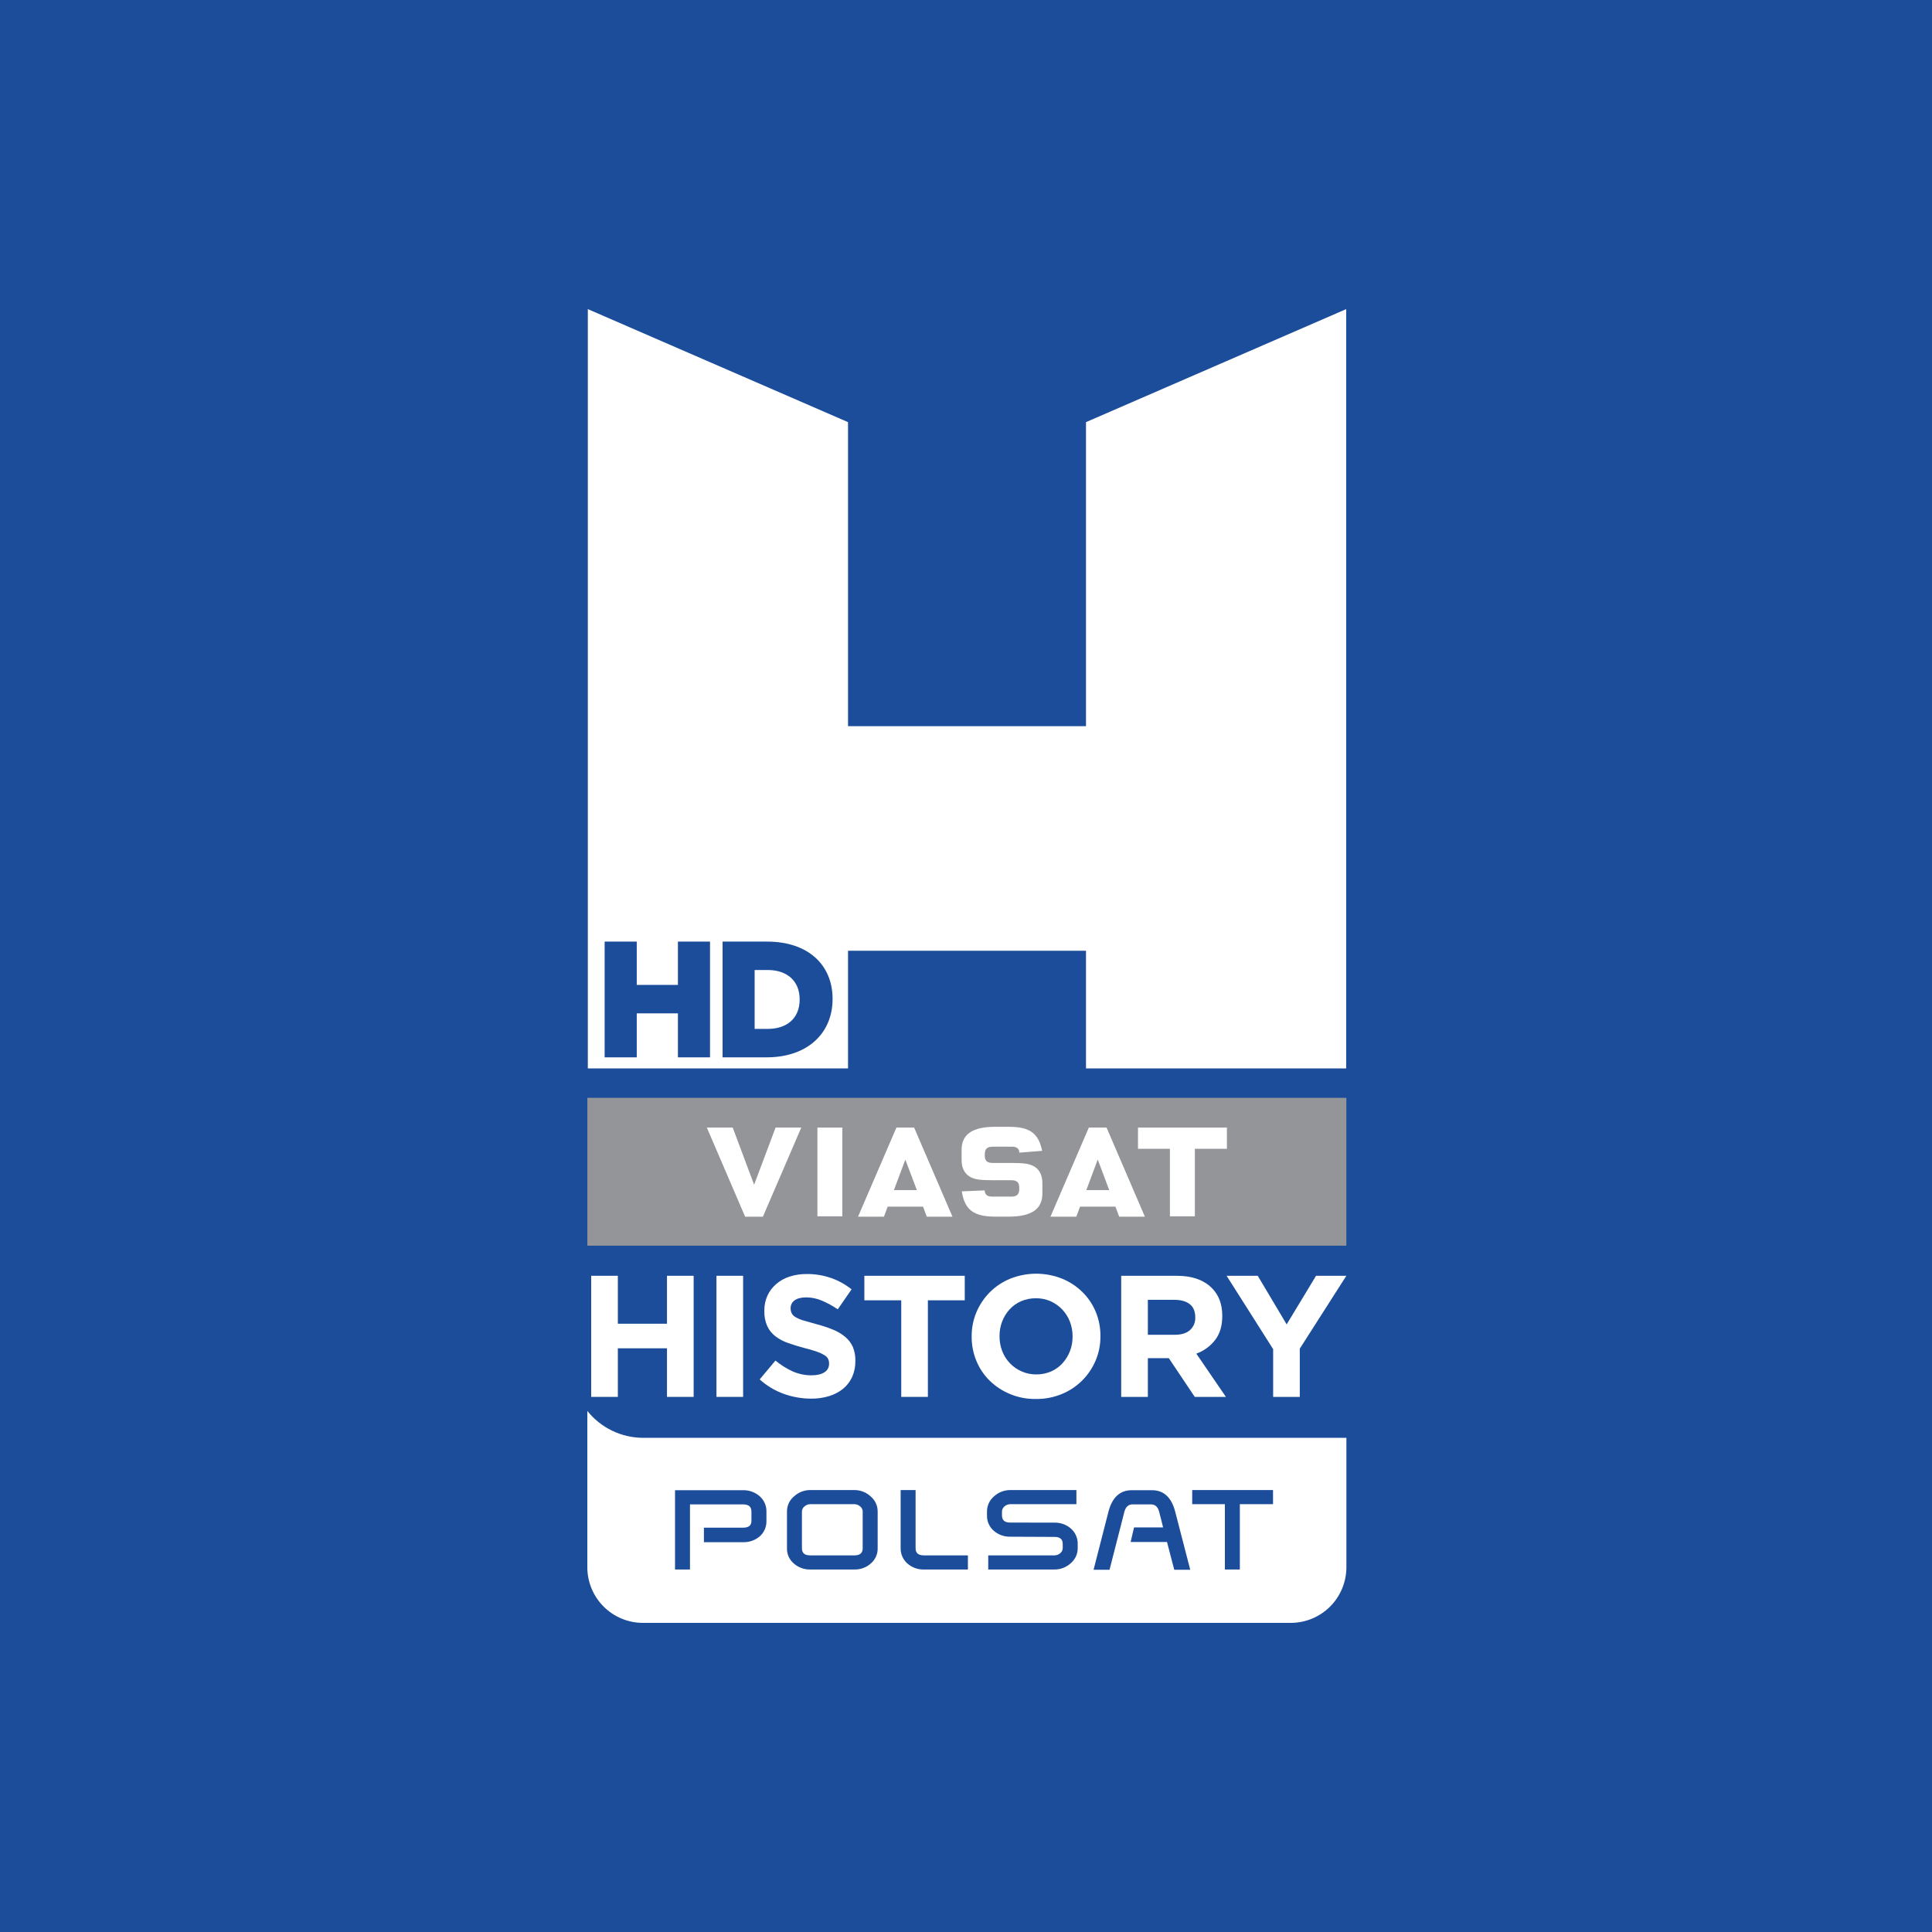
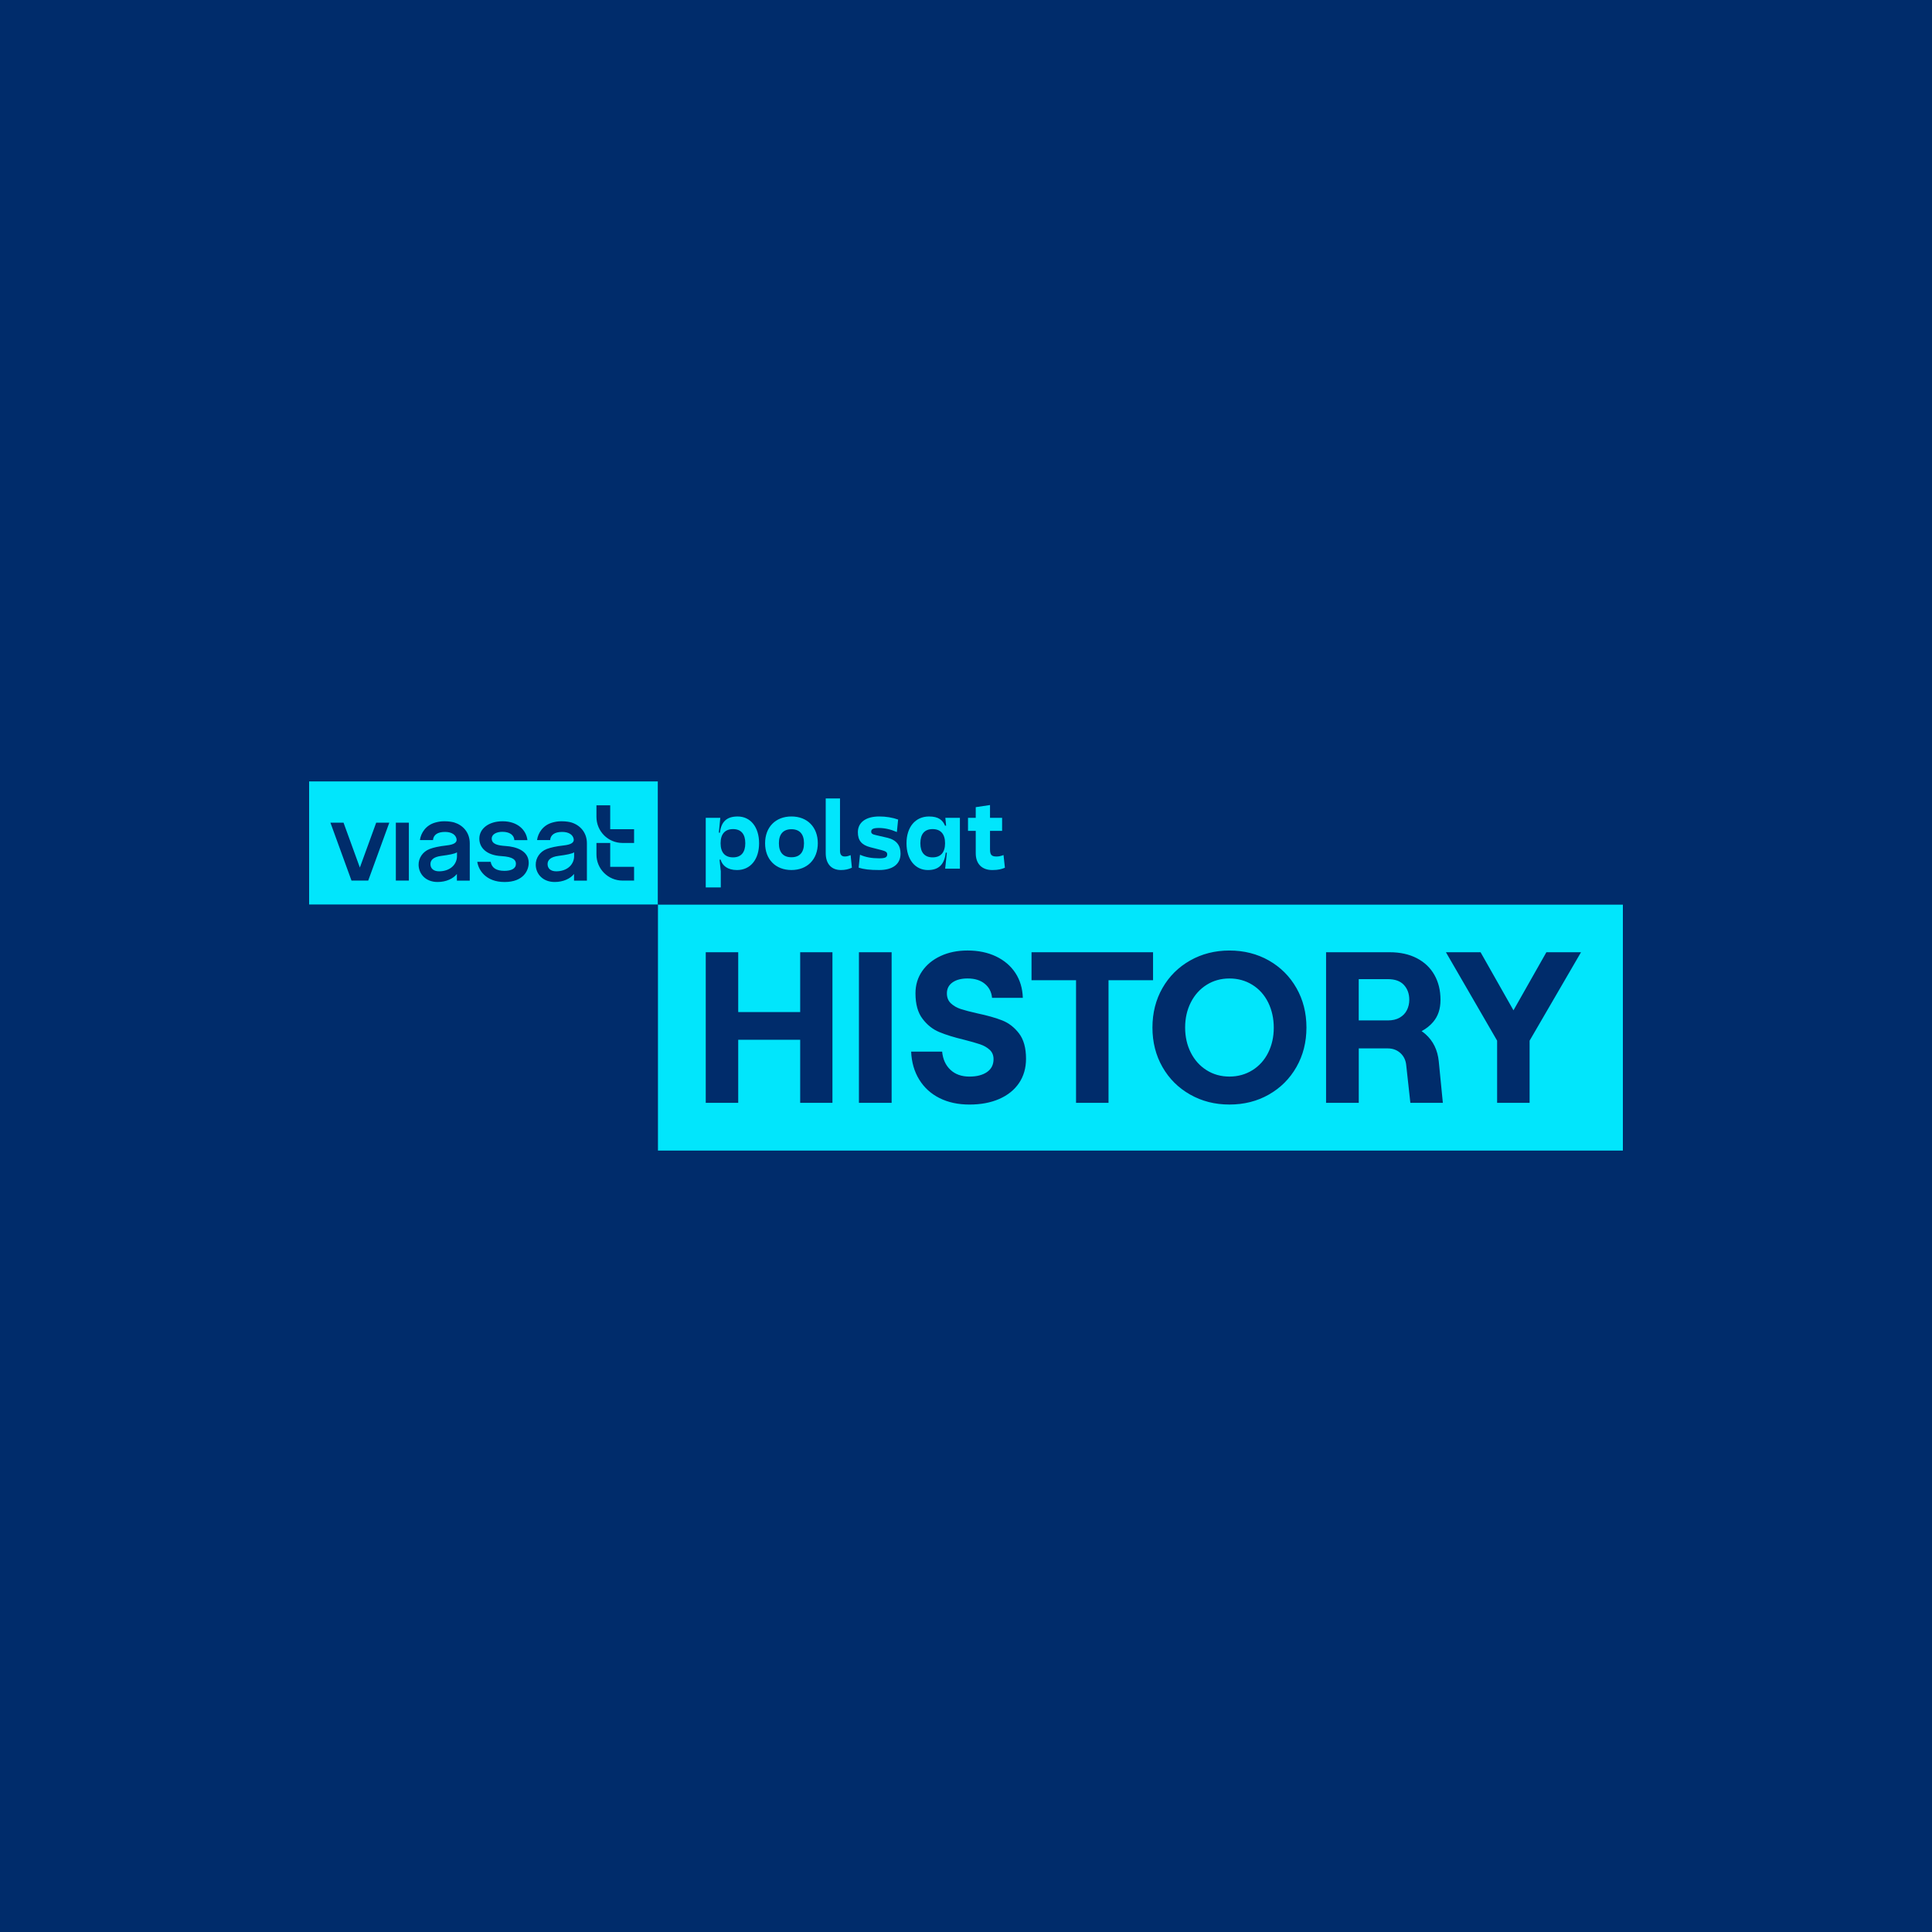
<svg xmlns="http://www.w3.org/2000/svg" width="250" height="250" viewBox="0 0 250 250" fill="none">
-   <rect width="250" height="250" fill="#1B4D9B" />
-   <path d="M174.197 40L140.527 54.625V93.964H109.734V54.625L76.066 40L76.065 40.001V138.254H109.734V123.028H140.527V138.254H174.196L174.197 138.252V40H174.197Z" fill="white" />
-   <path d="M76 182.573V202.808C76.001 203.755 76.189 204.691 76.552 205.565C76.915 206.439 77.447 207.232 78.118 207.9C78.788 208.568 79.583 209.097 80.458 209.457C81.333 209.818 82.27 210.002 83.216 210H167.011C168.921 210.002 170.753 209.246 172.106 207.898C173.458 206.549 174.22 204.718 174.223 202.808V186.053H83.216C81.83 186.05 80.461 185.736 79.212 185.134C77.963 184.531 76.865 183.656 76 182.573Z" fill="white" />
-   <path d="M99.177 196.81C99.186 197.186 99.114 197.56 98.964 197.905C98.814 198.249 98.59 198.557 98.308 198.806C97.715 199.311 96.957 199.579 96.178 199.559H91.086V197.678H96.178C96.881 197.678 97.235 197.389 97.235 196.81V195.598C97.235 194.976 96.881 194.669 96.178 194.669H89.284V203.092H87.348V192.831H96.163C96.947 192.817 97.709 193.095 98.299 193.611C98.582 193.858 98.806 194.164 98.958 194.507C99.11 194.85 99.184 195.222 99.177 195.598V196.81Z" fill="#1B4D9B" />
-   <path d="M111.632 200.345V195.581C111.63 195.454 111.599 195.329 111.541 195.216C111.484 195.102 111.401 195.003 111.3 194.926C111.099 194.75 110.843 194.649 110.575 194.642H104.832C104.563 194.644 104.304 194.745 104.105 194.926C104.004 195.003 103.921 195.102 103.863 195.216C103.805 195.329 103.773 195.454 103.769 195.581V200.345C103.769 200.959 104.118 201.265 104.832 201.265H110.575C111.278 201.265 111.632 200.959 111.632 200.345ZM113.569 200.324C113.58 200.702 113.506 201.077 113.352 201.422C113.198 201.767 112.968 202.073 112.679 202.317C112.097 202.832 111.342 203.109 110.565 203.092H104.842C104.061 203.109 103.303 202.832 102.717 202.317C102.429 202.072 102.2 201.766 102.048 201.421C101.895 201.076 101.822 200.701 101.835 200.324V195.581C101.832 195.207 101.914 194.837 102.073 194.498C102.232 194.16 102.466 193.861 102.756 193.624C103.324 193.101 104.069 192.81 104.842 192.812H110.565C111.336 192.811 112.08 193.102 112.647 193.624C112.936 193.862 113.168 194.161 113.328 194.499C113.487 194.838 113.569 195.207 113.569 195.581L113.569 200.324Z" fill="#1B4D9B" />
-   <path d="M125.246 203.092H119.536C118.758 203.11 118.001 202.833 117.417 202.317C117.135 202.069 116.911 201.761 116.76 201.417C116.609 201.073 116.535 200.7 116.543 200.324V192.812H118.477V200.344C118.477 200.959 118.828 201.264 119.536 201.264H125.246L125.246 203.092Z" fill="#1B4D9B" />
-   <path d="M139.287 194.639H130.71C130.441 194.645 130.184 194.746 129.982 194.924C129.884 195.004 129.804 195.104 129.747 195.217C129.691 195.331 129.659 195.455 129.655 195.581V196.096C129.655 196.714 130.007 197.019 130.71 197.019L136.447 197.029C137.218 197.009 137.97 197.276 138.555 197.778C138.845 198.027 139.076 198.336 139.232 198.685C139.387 199.033 139.464 199.412 139.455 199.794V200.333C139.457 200.707 139.376 201.077 139.217 201.417C139.059 201.756 138.827 202.056 138.539 202.295C137.969 202.812 137.226 203.096 136.456 203.092H127.877V201.264H136.461C136.727 201.26 136.983 201.163 137.185 200.99C137.287 200.913 137.369 200.814 137.427 200.7C137.484 200.586 137.514 200.46 137.516 200.333V199.794C137.516 199.172 137.167 198.875 136.461 198.875L130.723 198.849C129.946 198.867 129.19 198.596 128.602 198.088C128.315 197.843 128.087 197.537 127.934 197.192C127.781 196.847 127.707 196.473 127.718 196.096V195.581C127.717 195.207 127.799 194.838 127.958 194.499C128.116 194.16 128.347 193.86 128.634 193.62C129.206 193.101 129.951 192.813 130.723 192.812H139.287L139.287 194.639Z" fill="#1B4D9B" />
-   <path d="M154.016 203.124H151.948L151.009 199.533H146.302L146.745 197.649H150.503C150.422 197.335 150.164 196.222 149.987 195.598C149.819 194.978 149.462 194.665 148.941 194.665H146.562C146.026 194.665 145.67 194.978 145.501 195.598L143.574 203.124H141.508L143.435 195.607C143.917 193.763 144.923 192.832 146.445 192.832H149.061C150.586 192.832 151.597 193.763 152.069 195.607L154.016 203.124Z" fill="#1B4D9B" />
-   <path d="M164.729 194.639H160.436V203.092H158.499V194.639H154.271V192.812H164.729V194.639Z" fill="#1B4D9B" />
-   <path d="M174.217 142.058H76.005V161.191H174.217V142.058Z" fill="#939598" />
-   <path d="M133.7 150.874C133.114 150.575 132.446 150.484 130.711 150.484H128.445C127.724 150.484 127.428 150.197 127.428 149.508V149.36C127.427 149.328 127.429 149.296 127.434 149.264C127.464 148.645 127.772 148.381 128.445 148.381H130.916C131.178 148.359 131.439 148.428 131.657 148.576C131.674 148.588 131.688 148.602 131.7 148.61C131.831 148.761 131.904 148.954 131.904 149.153C132.195 149.134 134.54 148.944 134.853 148.918C134.799 148.649 134.728 148.384 134.641 148.124C134.076 146.437 132.907 145.809 130.55 145.809H128.756C125.851 145.809 124.432 146.776 124.432 148.766V150.123C124.432 151.173 124.854 151.957 125.621 152.331C126.206 152.635 126.87 152.721 128.605 152.721H130.873C131.592 152.721 131.891 153.003 131.891 153.689V153.849C131.891 154.542 131.583 154.843 130.873 154.843H128.406C128.032 154.843 127.78 154.764 127.617 154.594C127.486 154.437 127.414 154.24 127.412 154.035C127.135 154.052 124.768 154.148 124.46 154.161C124.814 156.541 126.003 157.431 128.756 157.431H130.55C133.471 157.431 134.883 156.46 134.883 154.451V153.085C134.883 152.032 134.463 151.247 133.7 150.874Z" fill="white" />
-   <path d="M158.76 145.909H147.255V148.653H151.387V157.392H154.613V148.653H158.76V145.909Z" fill="white" />
-   <path d="M115.672 154L117.151 150.055L118.641 154H115.672ZM118.288 145.909H115.996L111.029 157.44H114.382L114.863 156.141H119.442L119.927 157.44H123.248L118.288 145.909Z" fill="white" />
-   <path d="M140.568 154L142.048 150.041L143.535 154H140.568ZM143.188 145.909H140.894L135.927 157.44H139.275L139.757 156.141H144.336L144.826 157.44H148.149L143.188 145.909Z" fill="white" />
-   <path d="M97.582 153.303L94.813 145.909H91.466L96.42 157.44H98.718L103.684 145.909H100.358L97.582 153.303Z" fill="white" />
-   <path d="M108.999 145.909H105.774V157.392H108.999V145.909Z" fill="white" />
-   <path d="M76.501 165.085H79.948V171.289H86.308V165.085H89.758V180.757H86.308V174.469H79.948V180.757H76.501V165.085Z" fill="white" />
-   <path d="M96.159 165.085H92.709V180.757H96.159V165.085Z" fill="white" />
-   <path d="M104.952 180.984C103.755 180.982 102.567 180.775 101.439 180.372C100.28 179.959 99.214 179.322 98.303 178.495L100.341 176.056C101.013 176.613 101.753 177.08 102.544 177.447C103.323 177.793 104.167 177.97 105.019 177.965C105.737 177.965 106.29 177.828 106.689 177.568C106.875 177.454 107.028 177.293 107.132 177.101C107.236 176.909 107.287 176.693 107.281 176.475V176.431C107.285 176.228 107.243 176.027 107.157 175.842C107.051 175.64 106.887 175.474 106.687 175.363C106.384 175.176 106.061 175.025 105.724 174.91C105.196 174.726 104.658 174.569 104.114 174.44C103.324 174.227 102.601 174.01 101.962 173.778C101.372 173.575 100.817 173.28 100.32 172.902C99.874 172.554 99.516 172.104 99.278 171.591C99.012 170.975 98.884 170.307 98.905 169.636V169.589C98.896 168.922 99.032 168.261 99.305 167.653C99.57 167.082 99.954 166.575 100.43 166.164C100.934 165.726 101.522 165.397 102.158 165.195C102.873 164.964 103.62 164.851 104.371 164.858C105.449 164.845 106.521 165.019 107.539 165.372C108.5 165.709 109.397 166.205 110.193 166.841L108.403 169.427C107.756 168.982 107.065 168.603 106.341 168.298C105.704 168.027 105.019 167.885 104.326 167.881C103.653 167.881 103.15 168.017 102.813 168.271C102.657 168.382 102.529 168.529 102.441 168.7C102.353 168.87 102.307 169.059 102.307 169.251V169.301C102.303 169.529 102.355 169.755 102.457 169.959C102.582 170.174 102.765 170.348 102.986 170.462C103.315 170.645 103.664 170.788 104.027 170.887C104.469 171.021 105.024 171.179 105.702 171.361C106.424 171.547 107.133 171.784 107.823 172.068C108.392 172.298 108.922 172.617 109.393 173.012C109.807 173.362 110.138 173.8 110.36 174.295C110.588 174.858 110.698 175.461 110.684 176.068V176.117C110.696 176.83 110.552 177.538 110.262 178.19C109.991 178.783 109.587 179.306 109.082 179.719C108.545 180.143 107.932 180.462 107.277 180.658C106.523 180.885 105.739 180.995 104.952 180.984Z" fill="white" />
-   <path d="M116.621 168.26H111.848V165.086H124.839V168.26H120.068V180.758H116.621V168.26Z" fill="white" />
-   <path d="M134.086 177.848C134.743 177.856 135.395 177.728 136 177.47C136.562 177.225 137.066 176.866 137.48 176.415C137.893 175.959 138.22 175.432 138.443 174.859C138.677 174.254 138.795 173.611 138.79 172.963V172.924C138.794 172.272 138.676 171.625 138.443 171.017C137.993 169.846 137.1 168.9 135.957 168.383C135.353 168.118 134.7 167.986 134.041 167.995C133.387 167.988 132.74 168.117 132.139 168.374C131.573 168.616 131.064 168.974 130.647 169.427C130.232 169.882 129.905 170.411 129.683 170.986C129.452 171.588 129.335 172.229 129.339 172.874V172.924C129.335 173.573 129.452 174.218 129.683 174.825C129.906 175.408 130.242 175.94 130.672 176.392C131.102 176.841 131.616 177.203 132.184 177.455C132.783 177.72 133.431 177.854 134.086 177.848ZM134.041 181.029C131.817 181.062 129.671 180.213 128.071 178.667C127.331 177.94 126.746 177.071 126.35 176.112C125.935 175.114 125.725 174.043 125.733 172.963V172.924C125.725 171.843 125.938 170.773 126.358 169.777C126.767 168.815 127.357 167.941 128.096 167.201C128.852 166.448 129.752 165.854 130.741 165.453C132.887 164.603 135.276 164.603 137.422 165.453C138.402 165.853 139.296 166.439 140.055 167.179C140.793 167.906 141.38 168.772 141.78 169.728C142.195 170.724 142.404 171.794 142.395 172.874V172.924C142.404 174.003 142.19 175.072 141.768 176.064C140.939 178.03 139.365 179.586 137.39 180.392C136.327 180.825 135.188 181.042 134.041 181.029Z" fill="white" />
-   <path d="M152.026 172.72C152.877 172.72 153.529 172.52 153.986 172.11C154.212 171.906 154.39 171.656 154.507 171.376C154.625 171.095 154.679 170.793 154.666 170.489V170.449C154.666 169.701 154.429 169.13 153.953 168.756C153.473 168.381 152.807 168.196 151.958 168.196H148.532V172.72L152.026 172.72ZM145.082 165.085H152.247C154.235 165.085 155.759 165.615 156.818 166.674C157.713 167.568 158.161 168.766 158.161 170.257V170.303C158.161 171.57 157.85 172.605 157.229 173.402C156.605 174.208 155.763 174.817 154.802 175.158L158.632 180.758H154.603L151.241 175.744H148.532V180.758H145.082V165.085Z" fill="white" />
-   <path d="M164.744 174.579L158.722 165.085H162.751L166.493 171.376L170.297 165.085H174.218L168.192 174.513V180.757H164.744V174.579Z" fill="white" />
-   <path d="M78.24 121.842H82.395V127.446H87.723V121.842H91.875V136.82H87.723V131.128H82.395V136.82H78.24V121.842Z" fill="#1B4D9B" />
-   <path d="M99.344 133.14C101.823 133.14 103.474 131.772 103.474 129.354V129.307C103.474 126.915 101.823 125.518 99.344 125.518H97.65V133.14H99.344ZM93.501 121.843H99.279C104.63 121.843 107.735 124.92 107.735 129.24V129.288C107.735 133.61 104.588 136.819 99.193 136.819H93.501V121.843Z" fill="#1B4D9B" />
+   <rect width="250" height="250" fill="#002C6B" />
+   <path d="M85.141 101.116H40V117.04H85.141V101.116Z" fill="#01E6FC" />
+   <path d="M61.761 111.518H63.493C63.631 112.307 64.226 112.686 65.266 112.686C66.159 112.686 66.76 112.403 66.76 111.783C66.76 111.29 66.436 110.87 64.857 110.778C62.944 110.669 62.026 109.685 62.026 108.519C62.026 107.227 63.241 106.272 65.034 106.272C67.023 106.272 68.108 107.45 68.247 108.71H66.555C66.524 108.045 65.934 107.636 65.005 107.636C64.283 107.636 63.629 107.936 63.629 108.508C63.629 109.239 64.422 109.407 65.439 109.474C66.76 109.559 68.415 110.065 68.415 111.656C68.415 112.611 67.754 114.132 65.293 114.132C62.832 114.132 61.906 112.546 61.761 111.518ZM48.679 106.455L46.566 112.26L44.454 106.455H42.758L45.483 113.947H47.648L50.375 106.455C50.375 106.455 48.679 106.455 48.679 106.455ZM51.222 106.455H52.907V113.947H51.222C51.222 113.947 51.222 106.455 51.222 106.455ZM59.12 113.093C58.65 113.687 57.743 114.13 56.625 114.13C55.073 114.13 54.191 113.086 54.166 111.922C54.146 111.054 54.689 110.203 55.601 109.858C56.112 109.665 56.811 109.508 57.801 109.397C58.718 109.295 59.154 109.034 59.08 108.58C58.991 108.024 58.448 107.65 57.586 107.65C56.61 107.65 56.083 108.04 56.029 108.709L54.337 108.703C54.46 107.81 55.084 106.76 56.376 106.424C56.771 106.321 57.05 106.272 57.531 106.272C58.09 106.272 58.56 106.36 58.796 106.433C59.892 106.775 60.787 107.709 60.787 109.12V113.955H59.121V113.093C59.121 113.093 59.12 113.093 59.12 113.093ZM59.134 110.809V110.289C58.884 110.473 58.14 110.618 57.1 110.753C56.133 110.879 55.699 111.257 55.699 111.81C55.699 112.362 56.08 112.748 56.821 112.748C57.463 112.748 58.103 112.555 58.553 112.133C58.932 111.779 59.132 111.275 59.132 110.811L59.134 110.809ZM74.277 113.093C73.807 113.687 72.901 114.13 71.782 114.13C70.231 114.13 69.348 113.086 69.323 111.922C69.303 111.054 69.847 110.203 70.758 109.858C71.269 109.665 71.968 109.508 72.958 109.397C73.875 109.295 74.311 109.034 74.238 108.58C74.148 108.024 73.605 107.65 72.744 107.65C71.768 107.65 71.24 108.04 71.187 108.709L69.494 108.703C69.618 107.81 70.242 106.76 71.534 106.424C71.929 106.321 72.207 106.272 72.688 106.272C73.248 106.272 73.718 106.36 73.954 106.433C75.049 106.775 75.945 107.709 75.945 109.12V113.955H74.279V113.093L74.277 113.093ZM74.291 110.809V110.289C74.041 110.473 73.298 110.618 72.257 110.753C71.291 110.879 70.856 111.257 70.856 111.81C70.856 112.362 71.237 112.748 71.979 112.748C72.62 112.748 73.26 112.555 73.71 112.133C74.089 111.779 74.29 111.275 74.29 110.811L74.291 110.809ZM78.96 107.298V104.208H77.18V105.706C77.18 107.568 78.69 109.079 80.552 109.079H82.05V107.298L78.96 107.298ZM78.96 112.167V109.077H77.18V110.575C77.18 112.437 78.69 113.947 80.552 113.947H82.05V112.167H78.96Z" fill="#002C6B" />
+   <path d="M210 117.038H85.14V148.884H210V117.038Z" fill="#01E6FC" />
+   <path d="M103.543 123.219H107.718V142.707H103.543V134.549H95.525V142.705H91.323V123.219H95.525V130.958H103.543V123.219ZM111.145 142.705H115.376V123.219H111.146L111.145 142.705ZM129.691 132.043C128.848 131.709 127.767 131.402 126.449 131.125C125.542 130.919 124.832 130.735 124.321 130.567C123.812 130.399 123.384 130.152 123.041 129.829C122.698 129.505 122.527 129.073 122.527 128.535C122.527 127.939 122.768 127.471 123.25 127.128C123.733 126.785 124.382 126.613 125.198 126.613C126.126 126.613 126.869 126.84 127.425 127.296C127.983 127.75 128.299 128.358 128.372 129.119H132.353C132.315 127.895 131.995 126.822 131.393 125.903C130.789 124.985 129.954 124.272 128.887 123.76C127.818 123.251 126.589 122.995 125.198 122.995C123.899 122.995 122.739 123.231 121.719 123.705C120.698 124.179 119.901 124.833 119.326 125.668C118.75 126.502 118.462 127.459 118.462 128.535C118.462 129.927 118.763 131.023 119.367 131.82C119.969 132.619 120.693 133.194 121.538 133.546C122.382 133.9 123.463 134.235 124.78 134.549C125.651 134.773 126.333 134.966 126.825 135.134C127.316 135.3 127.729 135.538 128.063 135.843C128.397 136.151 128.564 136.553 128.564 137.055C128.564 137.777 128.28 138.335 127.715 138.725C127.148 139.114 126.394 139.309 125.447 139.309C124.426 139.309 123.606 139.016 122.984 138.431C122.362 137.847 122.005 137.062 121.912 136.079H117.903C117.958 137.454 118.307 138.66 118.947 139.699C119.587 140.739 120.464 141.536 121.577 142.094C122.691 142.65 123.981 142.929 125.447 142.929C126.912 142.929 128.199 142.687 129.302 142.205C130.406 141.722 131.261 141.034 131.863 140.144C132.465 139.252 132.767 138.204 132.767 136.998C132.767 135.606 132.465 134.517 131.863 133.727C131.261 132.939 130.535 132.377 129.691 132.043ZM149.204 123.219H133.479V126.838H139.239V142.705H143.442V126.838H149.204L149.204 123.219ZM167.759 127.854C168.622 129.366 169.053 131.069 169.053 132.962C169.053 134.855 168.622 136.556 167.759 138.07C166.896 139.583 165.709 140.769 164.197 141.633C162.685 142.496 160.982 142.927 159.089 142.927C157.197 142.927 155.517 142.494 153.996 141.633C152.475 140.769 151.281 139.583 150.42 138.07C149.556 136.558 149.126 134.855 149.126 132.962C149.126 131.069 149.558 129.366 150.42 127.854C151.283 126.341 152.475 125.155 153.996 124.291C155.517 123.428 157.215 122.997 159.089 122.997C160.964 122.997 162.683 123.43 164.197 124.291C165.709 125.155 166.898 126.341 167.759 127.854ZM164.825 132.989C164.825 131.8 164.583 130.692 164.101 129.718C163.618 128.744 162.935 127.982 162.054 127.435C161.173 126.888 160.185 126.615 159.089 126.615C157.994 126.615 157.011 126.888 156.139 127.435C155.266 127.984 154.586 128.74 154.094 129.705C153.603 130.671 153.356 131.755 153.356 132.962C153.356 134.168 153.603 135.253 154.094 136.219C154.586 137.184 155.268 137.94 156.139 138.487C157.011 139.034 157.996 139.307 159.089 139.307C160.183 139.307 161.171 139.034 162.054 138.487C162.935 137.94 163.618 137.184 164.101 136.219C164.583 135.253 164.825 134.177 164.825 132.989ZM186.175 137.332L186.704 142.705H182.5L181.971 137.89C181.916 137.221 181.664 136.683 181.219 136.274C180.774 135.867 180.225 135.663 179.576 135.663H175.823V142.705H171.593V123.219H179.83C181.185 123.219 182.357 123.48 183.351 123.998C184.344 124.518 185.099 125.242 185.621 126.17C186.139 127.097 186.4 128.165 186.4 129.371C186.4 130.578 186.08 131.5 185.44 132.252C185.037 132.725 184.542 133.117 183.955 133.429C184.127 133.546 184.292 133.672 184.45 133.811C185.451 134.692 186.026 135.867 186.175 137.332ZM175.819 132.043H179.578C180.189 132.043 180.704 131.923 181.122 131.682L181.124 131.68C181.54 131.439 181.851 131.116 182.055 130.706C182.259 130.299 182.361 129.854 182.361 129.371C182.361 128.592 182.128 127.952 181.665 127.45C181.201 126.949 180.506 126.699 179.578 126.699H175.819C175.819 126.699 175.819 132.043 175.819 132.043ZM200.101 123.219L195.843 130.735L191.585 123.219H187.102L193.727 134.66V142.705H197.931V134.66L204.583 123.219L200.101 123.219Z" fill="#002C6B" />
+   <path d="M210 101.117H85.141V117.041H210V101.117Z" fill="#002C6B" />
+   <path d="M95.453 105.652C94.017 105.652 93.318 106.352 93.158 107.753L93.017 107.741L93.207 105.824H91.323V114.833H93.269V112.744L93.109 111.244L93.244 111.232C93.471 112.006 94.134 112.584 95.367 112.584C97.116 112.584 98.226 111.195 98.226 109.118C98.226 107.028 97.116 105.652 95.453 105.652ZM94.858 110.943C93.808 110.943 93.244 110.304 93.244 109.118C93.244 107.926 93.808 107.286 94.858 107.286C95.895 107.286 96.441 107.926 96.441 109.118C96.441 110.304 95.895 110.943 94.858 110.943ZM104.037 109.115C104.037 107.94 103.475 107.302 102.413 107.302C101.352 107.302 100.79 107.94 100.79 109.115C100.79 110.304 101.352 110.929 102.413 110.929C103.475 110.929 104.037 110.304 104.037 109.115ZM105.824 109.115C105.824 111.205 104.462 112.581 102.413 112.581C100.365 112.581 99.003 111.205 99.003 109.115C99.003 107.026 100.365 105.65 102.413 105.65C104.462 105.65 105.824 107.026 105.824 109.115ZM110.071 110.654L110.234 112.281C109.808 112.481 109.359 112.582 108.822 112.582C107.548 112.582 106.848 111.743 106.848 110.391V103.323H108.697V110.104C108.697 110.579 108.896 110.83 109.309 110.83C109.572 110.83 109.747 110.779 110.071 110.654ZM116.217 106.05L116.055 107.664C115.243 107.314 114.468 107.139 113.719 107.139C113.019 107.139 112.732 107.276 112.732 107.614C112.732 107.852 112.882 107.964 113.344 108.064L114.806 108.402C116.03 108.69 116.53 109.415 116.53 110.454C116.53 111.843 115.493 112.581 113.769 112.581C112.532 112.581 111.783 112.494 111.108 112.268L111.283 110.604C112.032 110.929 112.795 111.067 113.769 111.067C114.531 111.067 114.793 110.942 114.806 110.567C114.806 110.279 114.643 110.153 114.069 110.004L112.607 109.629C111.495 109.34 111.008 108.753 111.008 107.689C111.008 106.413 112.045 105.65 113.781 105.65C114.643 105.65 115.48 105.788 116.217 106.05ZM122.327 105.824L122.426 106.838L122.291 106.85C121.99 106.137 121.462 105.652 120.217 105.652C118.431 105.652 117.302 107.041 117.302 109.118C117.302 111.207 118.413 112.584 120.076 112.584C121.511 112.584 122.217 111.816 122.377 110.329L122.524 110.341L122.303 112.406H124.211V105.824L122.327 105.824ZM120.677 110.943C119.64 110.943 119.094 110.304 119.094 109.118C119.094 107.926 119.64 107.286 120.677 107.286C121.726 107.286 122.291 107.926 122.291 109.118C122.291 110.304 121.726 110.943 120.677 110.943ZM130.034 112.283C129.635 112.455 129.199 112.584 128.408 112.584C127.101 112.584 126.26 111.828 126.26 110.402V107.514H125.26V105.824H126.26V104.447L128.107 104.171V105.824H129.672V107.514H128.107V109.904C128.107 110.617 128.31 110.832 128.948 110.832C129.249 110.832 129.506 110.777 129.856 110.642L130.034 112.283Z" fill="#01E6FC" />
</svg>
